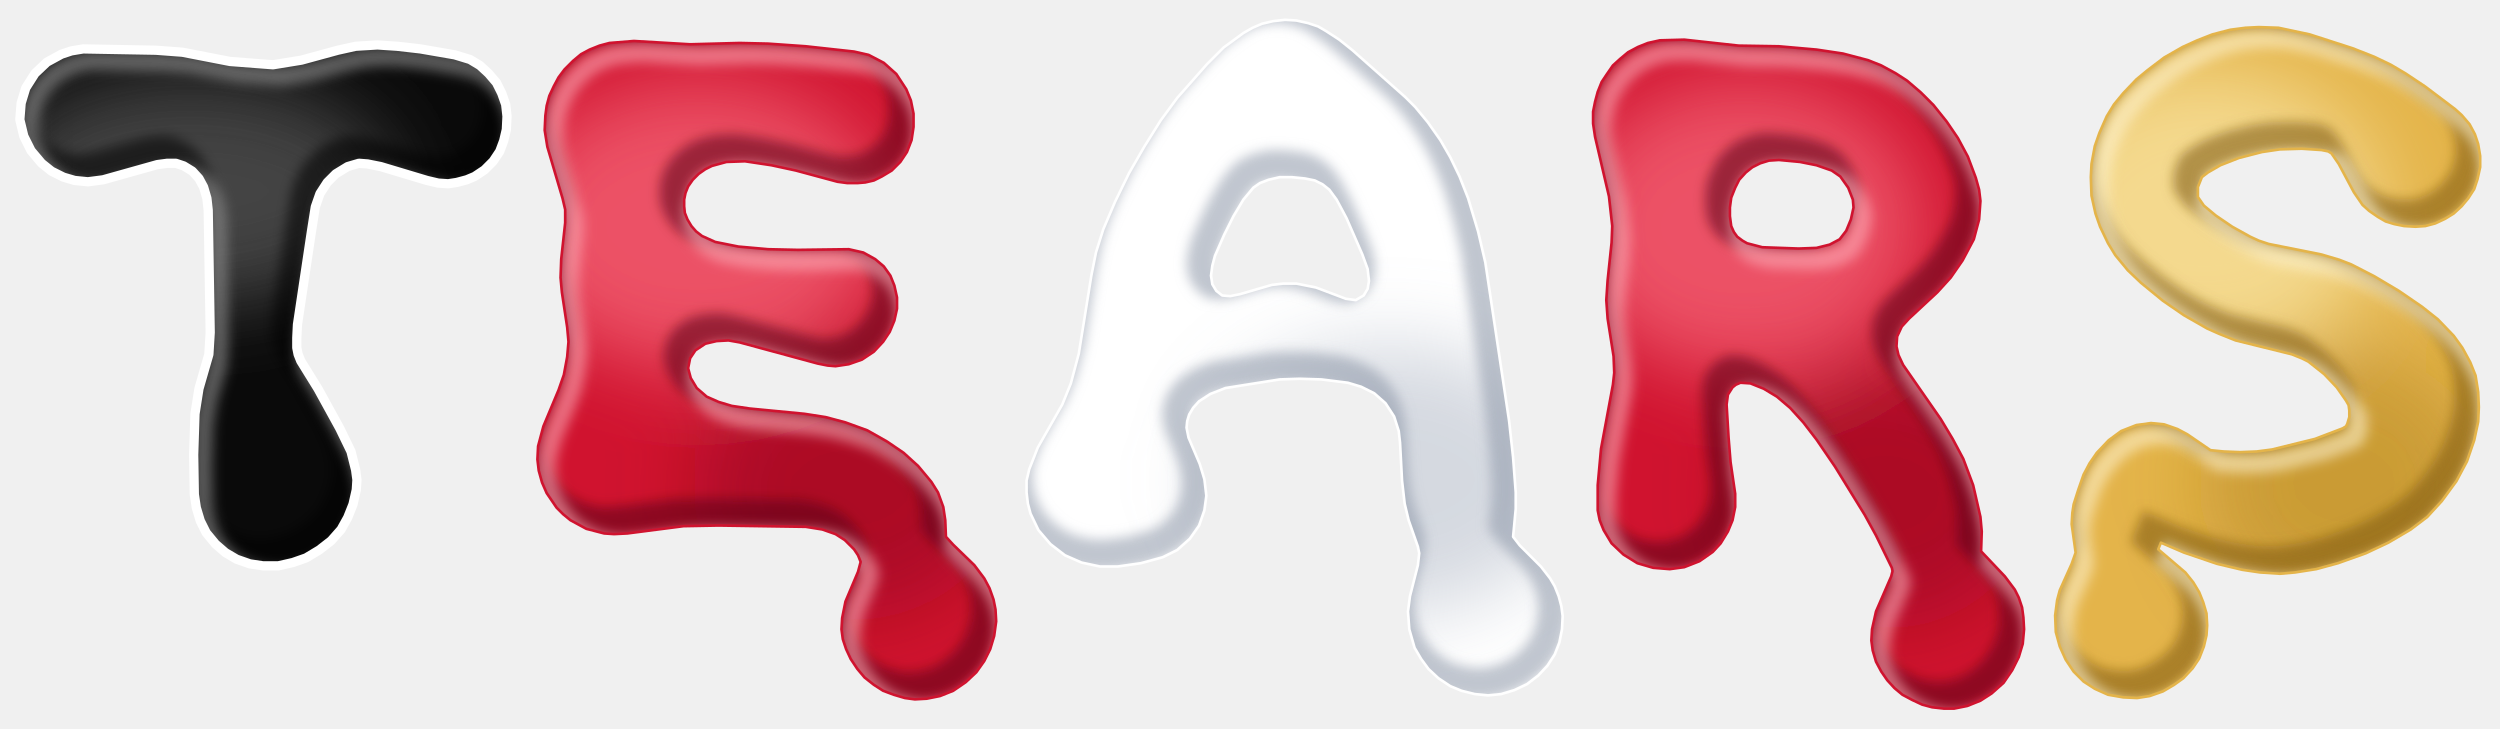
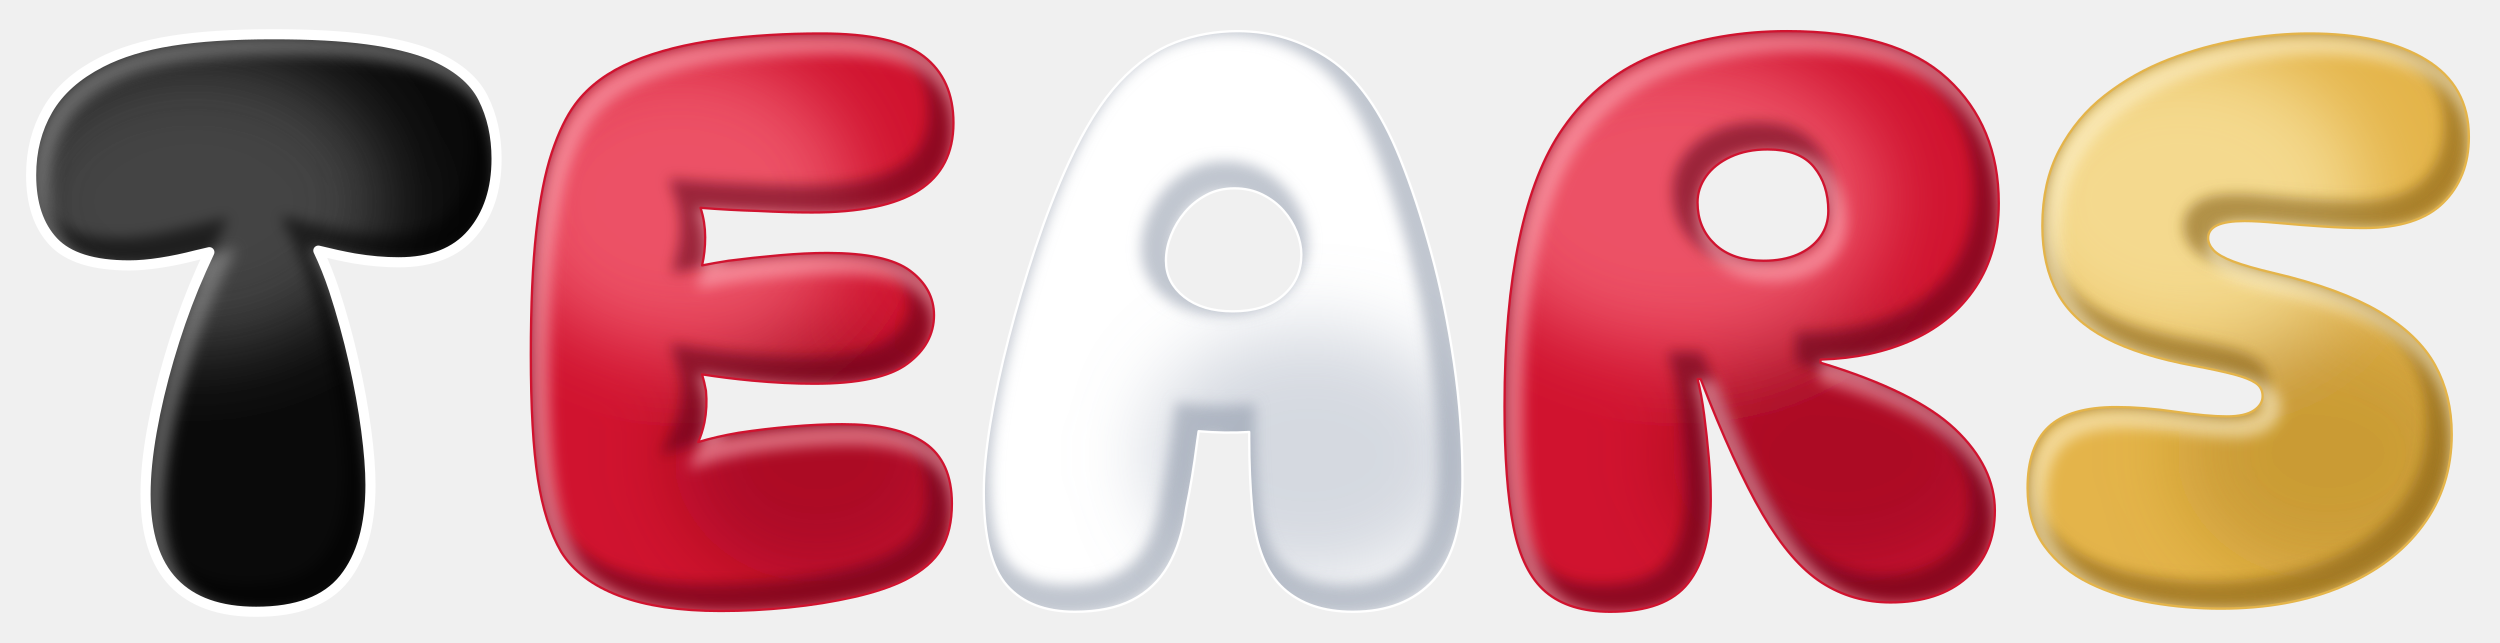
- <svg xmlns="http://www.w3.org/2000/svg" xmlns:xlink="http://www.w3.org/1999/xlink" viewBox="0 0 3782 1102" aria-hidden="true">
-   <style>.liq{animation:liq 11s ease-in-out infinite alternate}.liq2{animation:liq2 13s ease-in-out infinite alternate}.l0 .liq{animation-delay:-2s}.l1 .liq{animation-delay:-5s}.l2 .liq{animation-delay:-8s}.l3 .liq{animation-delay:-3.5s}.l4 .liq{animation-delay:-6.5s}.l0 .liq2{animation-delay:-4s}.l1 .liq2{animation-delay:-1s}.l2 .liq2{animation-delay:-7s}.l3 .liq2{animation-delay:-9s}.l4 .liq2{animation-delay:-2.5s}@keyframes liq{from{transform:translate(-70px,-45px) scale(1.04)}to{transform:translate(70px,40px) scale(.96)}}@keyframes liq2{from{transform:translate(55px,30px)}to{transform:translate(-60px,-35px)}}@media(prefers-reduced-motion:reduce){.liq,.liq2{animation:none}}</style>
+ <svg xmlns="http://www.w3.org/2000/svg" xmlns:xlink="http://www.w3.org/1999/xlink" viewBox="0 0 3212 826" aria-hidden="true">
+   <style>.liq{animation:liq 11s ease-in-out infinite alternate}.liq2{animation:liq2 13s ease-in-out infinite alternate}.l0 .liq{animation-delay:-2s}.l1 .liq{animation-delay:-5s}.l2 .liq{animation-delay:-8s}.l3 .liq{animation-delay:-3.5s}.l4 .liq{animation-delay:-6.5s}.l0 .liq2{animation-delay:-4s}.l1 .liq2{animation-delay:-1s}.l2 .liq2{animation-delay:-7s}.l3 .liq2{animation-delay:-9s}.l4 .liq2{animation-delay:-2.5s}@keyframes liq{from{transform:translate(-60px,-35px) scale(1.04)}to{transform:translate(60px,30px) scale(.96)}}@keyframes liq2{from{transform:translate(45px,25px)}to{transform:translate(-50px,-28px)}}@media(prefers-reduced-motion:reduce){.liq,.liq2{animation:none}}</style>
  <defs>
    <filter id="tears-blur" x="-40%" y="-40%" width="180%" height="180%">
-       <feGaussianBlur stdDeviation="60" />
+       <feGaussianBlur stdDeviation="50" />
    </filter>
    <filter id="tears-soft" x="-20%" y="-20%" width="140%" height="140%">
-       <feGaussianBlur stdDeviation="9" />
+       <feGaussianBlur stdDeviation="8" />
    </filter>
-     <path id="p-t" fill-rule="evenodd" d="M421,856 L443,851 L463,844 L483,832 L501,818 L516,801 L526,783 L534,763 L539,741 L540,726 L538,711 L531,683 L514,648 L481,588 L455,546 L451,536 L449,526 L449,511 L450,491 L471,351 L477,313 L484,293 L495,276 L508,263 L526,252 L543,247 L556,248 L576,252 L646,273 L663,277 L678,278 L691,276 L706,272 L718,267 L733,257 L746,244 L756,229 L762,213 L766,196 L767,176 L765,158 L759,141 L751,125 L739,111 L726,99 L711,90 L688,83 L636,74 L601,70 L571,68 L538,70 L511,76 L456,91 L413,98 L348,93 L276,79 L236,76 L126,74 L108,77 L93,82 L71,94 L53,111 L39,133 L32,156 L30,181 L36,206 L47,228 L63,247 L78,259 L96,268 L113,273 L133,275 L156,272 L238,249 L253,247 L266,247 L278,251 L291,259 L301,270 L308,283 L313,300 L315,318 L318,503 L316,536 L301,588 L295,626 L293,688 L294,748 L297,768 L303,788 L312,806 L326,823 L341,836 L358,846 L378,853 L398,856 Z" />
+     <path id="p-t" d="M351 44Q423 44 471.5 50.5Q520 57 553 70Q603 91 620.5 125.5Q638 160 638 204Q638 263 606.5 300.0Q575 337 512 337Q485 337 455 332Q433 328 409 322Q420 345 429 372Q444 418 454.5 464.5Q465 511 470.5 552.5Q476 594 476 623Q476 701 442.0 743.5Q408 786 329 786Q259 786 223.0 748.5Q187 711 187 635Q187 599 195.0 554.0Q203 509 217.0 461.0Q231 413 249 369Q259 345 269 324Q261 326 252 328Q229 334 206.5 337.5Q184 341 166 341Q97 341 68.5 310.5Q40 280 40 225Q40 178 61.5 141.0Q83 104 130 80Q167 61 220.0 52.5Q273 44 351 44Z" />
    <clipPath id="c-t">
-       <use xlink:href="#p-t" clip-rule="evenodd" />
+       <use xlink:href="#p-t" />
    </clipPath>
-     <path id="p-e" fill-rule="evenodd" d="M1402,1057 L1422,1053 L1442,1045 L1461,1032 L1477,1017 L1489,1000 L1498,982 L1504,962 L1507,940 L1506,922 L1503,907 L1497,890 L1489,875 L1474,855 L1442,824 L1431,812 L1430,787 L1427,767 L1419,745 L1409,729 L1389,705 L1367,685 L1342,668 L1312,651 L1279,639 L1249,631 L1217,626 L1134,618 L1107,614 L1087,608 L1069,600 L1054,587 L1045,572 L1041,557 L1044,542 L1052,530 L1067,520 L1084,516 L1102,515 L1119,518 L1237,550 L1252,553 L1264,554 L1284,551 L1304,544 L1322,532 L1336,517 L1346,502 L1353,485 L1357,467 L1357,450 L1353,432 L1347,417 L1337,403 L1324,392 L1306,382 L1284,377 L1207,378 L1162,377 L1117,373 L1082,366 L1062,357 L1053,350 L1046,342 L1040,332 L1036,322 L1035,312 L1035,302 L1037,292 L1041,282 L1048,272 L1057,263 L1067,256 L1077,251 L1099,245 L1127,244 L1167,250 L1204,258 L1267,275 L1282,277 L1297,277 L1309,276 L1322,273 L1334,267 L1349,258 L1362,245 L1372,230 L1379,212 L1382,192 L1382,172 L1378,152 L1371,135 L1356,112 L1337,95 L1314,83 L1292,78 L1219,70 L1162,66 L1119,65 L1044,67 L959,62 L922,65 L907,69 L892,75 L879,82 L867,92 L854,105 L845,117 L838,130 L831,145 L827,160 L825,175 L824,197 L828,222 L851,300 L855,317 L855,337 L849,392 L848,420 L850,442 L858,495 L860,517 L858,540 L853,567 L845,590 L822,645 L814,675 L813,695 L815,712 L820,730 L827,746 L842,768 L852,778 L863,787 L887,800 L914,807 L929,808 L949,807 L1034,796 L1087,795 L1219,797 L1244,801 L1264,808 L1278,817 L1292,831 L1298,840 L1302,850 L1298,865 L1279,910 L1274,935 L1273,952 L1275,967 L1280,982 L1287,997 L1297,1012 L1308,1025 L1322,1036 L1336,1045 L1352,1051 L1369,1056 L1384,1058 Z" />
+     <path id="p-e" d="M1055.0 43Q1149.0 43 1187.0 72.5Q1225.0 102 1225.0 158Q1225.0 216 1180.5 244.5Q1136.0 273 1043.0 273Q1012.0 273 973.0 271Q938.0 270 900.0 267Q906.0 285 906.0 305Q906.0 324 902.0 341Q917.0 338 936.0 335Q967.0 331 1001.0 328.0Q1035.0 325 1063.0 325Q1139.0 325 1169.5 348.0Q1200.0 371 1200.0 405Q1200.0 442 1165.5 467.5Q1131.0 493 1046.0 493Q1009.0 493 966.0 489Q934.0 486 902.0 481Q905.0 491 907.0 502Q909.0 523 905.0 543Q902.0 557 897.0 568Q920.0 561 949.0 556Q982.0 551 1017.0 548.0Q1052.0 545 1082.0 545Q1153.0 545 1188.0 569.0Q1223.0 593 1223.0 647Q1223.0 682 1209.5 705.0Q1196.0 728 1163.0 745Q1137.0 758 1097.5 767.0Q1058.0 776 1013.5 780.5Q969.0 785 926.0 785Q847.0 785 795.5 765.5Q744.0 746 721.0 709Q700.0 673 691.0 615.0Q682.0 557 682.0 456Q682.0 360 689.0 297.5Q696.0 235 709.0 196.0Q722.0 157 739.0 134Q765.0 99 813.0 79.0Q861.0 59 924.0 51.0Q987.0 43 1055.0 43Z" />
    <clipPath id="c-e">
-       <use xlink:href="#p-e" clip-rule="evenodd" />
+       <use xlink:href="#p-e" />
    </clipPath>
-     <path id="p-a" fill-rule="evenodd" d="M2271,1050 L2291,1044 L2310,1035 L2327,1022 L2341,1007 L2352,990 L2359,972 L2363,952 L2364,932 L2362,917 L2358,902 L2352,887 L2345,875 L2331,857 L2299,825 L2289,812 L2293,770 L2293,745 L2289,692 L2283,637 L2247,397 L2236,350 L2221,300 L2208,267 L2194,238 L2179,212 L2160,185 L2141,162 L2126,147 L2046,76 L2026,60 L2006,47 L1994,40 L1979,35 L1961,31 L1944,30 L1926,32 L1909,36 L1895,42 L1881,50 L1851,72 L1826,97 L1781,148 L1756,182 L1731,222 L1708,262 L1687,305 L1669,347 L1658,382 L1651,417 L1632,535 L1620,580 L1607,612 L1570,677 L1557,710 L1553,727 L1553,745 L1555,762 L1559,777 L1571,802 L1589,823 L1611,840 L1636,851 L1664,857 L1691,857 L1726,852 L1759,843 L1781,832 L1800,815 L1814,795 L1822,772 L1825,750 L1822,725 L1815,702 L1798,662 L1795,647 L1796,637 L1799,627 L1805,617 L1814,607 L1831,596 L1854,587 L1936,574 L1966,573 L1999,574 L2039,579 L2059,585 L2079,595 L2096,610 L2109,630 L2116,652 L2118,670 L2121,727 L2125,762 L2131,787 L2145,827 L2147,837 L2145,855 L2133,902 L2130,925 L2132,952 L2140,980 L2150,997 L2161,1012 L2176,1026 L2194,1038 L2211,1045 L2231,1050 L2251,1052 ZM2051,454 L2036,452 L1991,435 L1961,429 L1941,429 L1924,431 L1876,445 L1861,448 L1849,447 L1840,440 L1834,430 L1832,417 L1834,402 L1838,387 L1852,355 L1866,327 L1881,302 L1896,284 L1906,277 L1919,272 L1936,268 L1954,268 L1974,270 L1989,273 L2001,279 L2011,287 L2022,302 L2037,330 L2061,385 L2069,407 L2071,425 L2069,437 L2063,447 Z" />
+     <path id="p-a" d="M1381.0 786Q1324.0 786 1294.0 752.5Q1264.0 719 1264.0 632Q1264.0 595 1272.5 543.5Q1281.0 492 1296.0 434.0Q1311.0 376 1330.5 317.5Q1350.0 259 1373.0 209Q1404.0 142 1438.0 105.5Q1472.0 69 1510.0 54.5Q1548.0 40 1590.0 40Q1655.0 40 1708.5 76.0Q1762.0 112 1799.0 204Q1820.0 256 1838.5 323.5Q1857.0 391 1868.0 466.0Q1879.0 541 1879.0 616Q1879.0 704 1842.0 745.0Q1805.0 786 1738.0 786Q1682.0 786 1649.0 756.0Q1616.0 726 1609.0 656Q1605.0 611 1605.0 563Q1605.0 559 1605.0 555Q1573.0 557 1540.0 554Q1539.0 561 1538.0 568Q1532.0 615 1524.0 653Q1518.0 697 1501.0 726.5Q1484.0 756 1454.5 771.0Q1425.0 786 1381.0 786ZM1584.0 400Q1625.0 400 1648.5 379.5Q1672.0 359 1672.0 327Q1672.0 313 1666.0 298.0Q1660.0 283 1649.0 270.5Q1638.0 258 1622.0 250.0Q1606.0 242 1586.0 242.0Q1566.0 242 1550.0 250.5Q1534.0 259 1522.5 272.5Q1511.0 286 1504.5 302.5Q1498.0 319 1498.0 335Q1498.0 363 1521.5 381.5Q1545.0 400 1584.0 400Z" />
    <clipPath id="c-a">
-       <use xlink:href="#p-a" clip-rule="evenodd" />
+       <use xlink:href="#p-a" />
    </clipPath>
-     <path id="p-r" fill-rule="evenodd" d="M2956,1072 L2976,1068 L2996,1060 L3013,1049 L3031,1033 L3044,1014 L3054,994 L3060,974 L3062,952 L3061,934 L3059,919 L3054,904 L3048,892 L3033,872 L2997,834 L2998,804 L2996,782 L2985,734 L2970,694 L2954,664 L2936,634 L2879,552 L2872,537 L2869,524 L2870,509 L2877,494 L2888,482 L2931,442 L2951,420 L2969,394 L2986,362 L2994,332 L2996,304 L2994,287 L2989,269 L2977,237 L2962,209 L2945,184 L2925,159 L2906,140 L2885,122 L2868,111 L2846,99 L2826,91 L2788,81 L2748,75 L2691,70 L2630,69 L2548,60 L2511,61 L2493,65 L2478,71 L2463,79 L2451,89 L2440,99 L2431,112 L2423,124 L2417,139 L2413,154 L2410,169 L2410,187 L2413,207 L2434,297 L2439,342 L2438,367 L2432,424 L2430,454 L2432,482 L2441,539 L2442,564 L2440,582 L2422,679 L2417,734 L2417,772 L2420,787 L2426,802 L2438,822 L2456,839 L2477,852 L2501,859 L2526,861 L2548,858 L2571,849 L2591,835 L2603,822 L2614,804 L2621,787 L2625,767 L2625,747 L2618,699 L2615,662 L2612,612 L2614,597 L2621,586 L2626,582 L2633,579 L2648,580 L2668,588 L2688,600 L2708,617 L2728,639 L2748,665 L2776,706 L2821,779 L2838,810 L2862,859 L2863,864 L2861,872 L2838,925 L2832,952 L2831,969 L2833,984 L2838,1001 L2846,1016 L2855,1029 L2866,1041 L2878,1051 L2893,1059 L2908,1066 L2923,1070 L2941,1072 ZM2748,375 L2721,376 L2666,374 L2643,368 L2636,364 L2628,358 L2623,351 L2619,342 L2617,327 L2617,314 L2619,299 L2625,284 L2631,272 L2641,261 L2651,253 L2663,247 L2676,243 L2691,242 L2723,245 L2748,250 L2771,258 L2784,267 L2796,284 L2803,302 L2804,314 L2800,332 L2793,349 L2783,362 L2768,370 Z" />
+     <path id="p-r" d="M2069.0 786Q2016.0 786 1986.0 760.5Q1956.0 735 1944.5 677.0Q1933.0 619 1933.0 522Q1933.0 397 1952.0 307.5Q1971.0 218 2008.0 165Q2055.0 97 2131.5 68.5Q2208.0 40 2296.0 40Q2436.0 40 2502.0 101.0Q2568.0 162 2568.0 261Q2568.0 324 2538.5 368.5Q2509.0 413 2457.5 436.5Q2406.0 460 2339.0 462V466Q2461.0 503 2512.0 551.5Q2563.0 600 2563.0 656Q2563.0 710 2527.0 742.0Q2491.0 774 2429.0 774Q2380.0 774 2340.5 748.5Q2301.0 723 2264.5 660.5Q2228.0 598 2185.0 487H2181.0Q2186.0 506 2189.5 533.0Q2193.0 560 2195.5 588.5Q2198.0 617 2198.0 642Q2198.0 712 2169.0 749.0Q2140.0 786 2069.0 786ZM2266.0 335Q2291.0 335 2309.5 327.0Q2328.0 319 2338.5 304.5Q2349.0 290 2349.0 271Q2349.0 237 2330.5 214.5Q2312.0 192 2271.0 192Q2244.0 192 2223.5 201.5Q2203.0 211 2192.0 226.5Q2181.0 242 2181.0 260Q2181.0 293 2203.5 314.0Q2226.0 335 2266.0 335Z" />
    <clipPath id="c-r">
-       <use xlink:href="#p-r" clip-rule="evenodd" />
+       <use xlink:href="#p-r" />
    </clipPath>
-     <path id="p-s" fill-rule="evenodd" d="M3233,1056 L3252,1053 L3272,1046 L3289,1036 L3303,1026 L3317,1011 L3327,996 L3334,978 L3338,961 L3339,946 L3338,928 L3333,911 L3327,896 L3318,881 L3306,866 L3265,831 L3269,821 L3304,836 L3354,853 L3392,862 L3419,866 L3449,868 L3472,866 L3504,861 L3537,852 L3579,837 L3613,821 L3647,801 L3672,782 L3694,758 L3716,728 L3732,698 L3743,666 L3749,638 L3750,616 L3749,593 L3745,568 L3737,548 L3725,526 L3712,508 L3688,483 L3664,464 L3629,440 L3592,418 L3557,400 L3539,393 L3512,385 L3432,369 L3417,364 L3404,358 L3377,343 L3352,326 L3334,311 L3325,298 L3325,283 L3331,268 L3340,261 L3359,250 L3387,239 L3422,230 L3449,226 L3482,225 L3512,227 L3522,229 L3527,232 L3538,248 L3561,291 L3574,310 L3584,319 L3597,328 L3609,335 L3622,339 L3637,342 L3654,343 L3669,342 L3684,338 L3699,331 L3712,323 L3724,312 L3734,300 L3743,286 L3748,271 L3752,253 L3752,236 L3749,218 L3744,203 L3736,188 L3724,174 L3714,165 L3669,131 L3639,111 L3617,98 L3592,86 L3559,73 L3494,52 L3447,42 L3417,41 L3397,42 L3374,45 L3347,52 L3324,61 L3302,71 L3274,87 L3249,106 L3232,120 L3212,141 L3198,158 L3187,176 L3176,201 L3169,221 L3164,248 L3163,268 L3164,296 L3170,323 L3177,343 L3189,368 L3200,386 L3219,409 L3239,428 L3272,455 L3304,477 L3339,497 L3357,505 L3382,515 L3467,536 L3482,542 L3492,547 L3516,566 L3535,586 L3549,606 L3553,613 L3554,621 L3554,631 L3551,641 L3549,645 L3544,648 L3502,664 L3437,680 L3414,683 L3389,684 L3364,683 L3344,681 L3309,657 L3294,649 L3274,642 L3254,640 L3232,643 L3209,652 L3190,666 L3172,685 L3161,701 L3152,718 L3144,741 L3137,763 L3135,776 L3134,793 L3140,836 L3134,853 L3116,893 L3112,908 L3109,931 L3110,956 L3116,978 L3125,998 L3137,1016 L3152,1031 L3169,1042 L3189,1051 L3212,1055 Z" />
+     <path id="p-s" d="M2853.0 782Q2809.0 782 2765.0 774.5Q2721.0 767 2685.0 749.5Q2649.0 732 2627.0 702.0Q2605.0 672 2605.0 627Q2605.0 574 2632.0 548.5Q2659.0 523 2719.0 523Q2754.0 523 2795.0 529.0Q2836.0 535 2861.0 535Q2884.0 535 2895.5 527.5Q2907.0 520 2907.0 509Q2907.0 498 2898.0 492.0Q2889.0 486 2870.0 481.0Q2851.0 476 2819.0 470Q2749.0 457 2706.0 434.5Q2663.0 412 2643.5 376.5Q2624.0 341 2624.0 290Q2624.0 234 2646.0 192.5Q2668.0 151 2704.5 122.5Q2741.0 94 2786.0 76.5Q2831.0 59 2878.0 51.0Q2925.0 43 2967.0 43Q3061.0 43 3116.5 76.5Q3172.0 110 3172.0 176Q3172.0 228 3139.0 260.5Q3106.0 293 3037.0 293Q3014.0 293 2984.0 291.0Q2954.0 289 2927.0 286.5Q2900.0 284 2884.0 284Q2860.0 284 2848.5 289.5Q2837.0 295 2837.0 306Q2837.0 314 2844.0 321.5Q2851.0 329 2869.5 336.0Q2888.0 343 2922.0 351Q3007.0 371 3057.0 400.5Q3107.0 430 3128.5 469.0Q3150.0 508 3150.0 558Q3150.0 625 3112.5 675.5Q3075.0 726 3008.0 754.0Q2941.0 782 2853.0 782Z" />
    <clipPath id="c-s">
-       <use xlink:href="#p-s" clip-rule="evenodd" />
+       <use xlink:href="#p-s" />
    </clipPath>
  </defs>
  <g class="tl l0">
    <g clip-path="url(#c-t)">
-       <rect x="-50" y="-12" width="897" height="948" fill="#0a0a0a" />
+       <rect x="-20" y="-16" width="718" height="862" fill="#0a0a0a" />
      <g filter="url(#tears-blur)">
-         <ellipse class="liq" cx="288" cy="289" rx="310" ry="173" fill="#6a6a6a" opacity="0.6" />
-         <ellipse class="liq2" cx="531" cy="604" rx="251" ry="158" fill="#000000" opacity="0.0" />
+         <ellipse class="liq" cx="249" cy="259" rx="251" ry="193" fill="#6a6a6a" opacity="0.6" />
+         <ellipse class="liq2" cx="447" cy="586" rx="203" ry="163" fill="#000000" opacity="0.0" />
      </g>
-       <use xlink:href="#p-t" fill="none" stroke="#000000" stroke-width="46" opacity=".55" filter="url(#tears-soft)" transform="translate(-14 -18)" />
-       <use xlink:href="#p-t" fill="none" stroke="#9a9a9a" stroke-width="30" opacity="0.55" filter="url(#tears-soft)" transform="translate(13 17)" />
+       <use xlink:href="#p-t" fill="none" stroke="#000000" stroke-width="40" opacity=".55" filter="url(#tears-soft)" transform="translate(-12 -15)" />
+       <use xlink:href="#p-t" fill="none" stroke="#9a9a9a" stroke-width="26" opacity="0.55" filter="url(#tears-soft)" transform="translate(11 14)" />
    </g>
-     <use xlink:href="#p-t" fill="none" stroke="#ffffff" stroke-width="14" stroke-linejoin="round" />
+     <use xlink:href="#p-t" fill="none" stroke="#ffffff" stroke-width="13" stroke-linejoin="round" />
  </g>
  <g class="tl l1">
    <g clip-path="url(#c-e)">
-       <rect x="733" y="-18" width="853" height="1155" fill="#d0132f" />
+       <rect x="622" y="-17" width="663" height="862" fill="#d0132f" />
      <g filter="url(#tears-blur)">
-         <ellipse class="liq" cx="1056" cy="341" rx="291" ry="219" fill="#ff7a8a" opacity="0.6" />
-         <ellipse class="liq2" cx="1285" cy="739" rx="236" ry="199" fill="#7d0a1c" opacity="0.42" />
+         <ellipse class="liq" cx="872" cy="258" rx="228" ry="193" fill="#ff7a8a" opacity="0.6" />
+         <ellipse class="liq2" cx="1051" cy="585" rx="185" ry="163" fill="#7d0a1c" opacity="0.42" />
      </g>
-       <use xlink:href="#p-e" fill="none" stroke="#5a0614" stroke-width="46" opacity=".55" filter="url(#tears-soft)" transform="translate(-14 -18)" />
-       <use xlink:href="#p-e" fill="none" stroke="#ffb3bd" stroke-width="30" opacity="0.55" filter="url(#tears-soft)" transform="translate(13 17)" />
+       <use xlink:href="#p-e" fill="none" stroke="#5a0614" stroke-width="40" opacity=".55" filter="url(#tears-soft)" transform="translate(-12 -15)" />
+       <use xlink:href="#p-e" fill="none" stroke="#ffb3bd" stroke-width="26" opacity="0.55" filter="url(#tears-soft)" transform="translate(11 14)" />
    </g>
-     <use xlink:href="#p-e" fill="none" stroke="#d0132f" stroke-width="4" stroke-linejoin="round" />
+     <use xlink:href="#p-e" fill="none" stroke="#d0132f" stroke-width="3" stroke-linejoin="round" />
  </g>
  <g class="tl l2">
    <g clip-path="url(#c-a)">
-       <rect x="1473" y="-50" width="971" height="1182" fill="#ffffff" />
+       <rect x="1204" y="-20" width="735" height="866" fill="#ffffff" />
      <g filter="url(#tears-blur)">
-         <ellipse class="liq" cx="1837" cy="316" rx="341" ry="225" fill="#ffffff" opacity="0.0" />
-         <ellipse class="liq2" cx="2104" cy="725" rx="276" ry="204" fill="#9aa4b4" opacity="0.42" />
+         <ellipse class="liq" cx="1479" cy="256" rx="258" ry="194" fill="#ffffff" opacity="0.0" />
+         <ellipse class="liq2" cx="1682" cy="585" rx="209" ry="164" fill="#9aa4b4" opacity="0.42" />
      </g>
-       <use xlink:href="#p-a" fill="none" stroke="#8d97a8" stroke-width="46" opacity=".55" filter="url(#tears-soft)" transform="translate(-14 -18)" />
-       <use xlink:href="#p-a" fill="none" stroke="#ffffff" stroke-width="30" opacity="0.0" filter="url(#tears-soft)" transform="translate(13 17)" />
+       <use xlink:href="#p-a" fill="none" stroke="#8d97a8" stroke-width="40" opacity=".55" filter="url(#tears-soft)" transform="translate(-12 -15)" />
+       <use xlink:href="#p-a" fill="none" stroke="#ffffff" stroke-width="26" opacity="0.0" filter="url(#tears-soft)" transform="translate(11 14)" />
    </g>
-     <use xlink:href="#p-a" fill="none" stroke="#ffffff" stroke-width="4" stroke-linejoin="round" />
+     <use xlink:href="#p-a" fill="none" stroke="#ffffff" stroke-width="3" stroke-linejoin="round" />
  </g>
  <g class="tl l3">
    <g clip-path="url(#c-r)">
-       <rect x="2330" y="-20" width="812" height="1172" fill="#d0132f" />
+       <rect x="1873" y="-20" width="755" height="866" fill="#d0132f" />
      <g filter="url(#tears-blur)">
-         <ellipse class="liq" cx="2638" cy="343" rx="274" ry="223" fill="#ff7a8a" opacity="0.6" />
-         <ellipse class="liq2" cx="2854" cy="748" rx="222" ry="202" fill="#7d0a1c" opacity="0.42" />
+         <ellipse class="liq" cx="2155" cy="256" rx="267" ry="194" fill="#ff7a8a" opacity="0.6" />
+         <ellipse class="liq2" cx="2365" cy="585" rx="216" ry="164" fill="#7d0a1c" opacity="0.42" />
      </g>
-       <use xlink:href="#p-r" fill="none" stroke="#5a0614" stroke-width="46" opacity=".55" filter="url(#tears-soft)" transform="translate(-14 -18)" />
-       <use xlink:href="#p-r" fill="none" stroke="#ffb3bd" stroke-width="30" opacity="0.55" filter="url(#tears-soft)" transform="translate(13 17)" />
+       <use xlink:href="#p-r" fill="none" stroke="#5a0614" stroke-width="40" opacity=".55" filter="url(#tears-soft)" transform="translate(-12 -15)" />
+       <use xlink:href="#p-r" fill="none" stroke="#ffb3bd" stroke-width="26" opacity="0.55" filter="url(#tears-soft)" transform="translate(11 14)" />
    </g>
-     <use xlink:href="#p-r" fill="none" stroke="#d0132f" stroke-width="4" stroke-linejoin="round" />
+     <use xlink:href="#p-r" fill="none" stroke="#d0132f" stroke-width="3" stroke-linejoin="round" />
  </g>
  <g class="tl l4">
    <g clip-path="url(#c-s)">
-       <rect x="3028" y="-39" width="804" height="1175" fill="#e4b44a" />
+       <rect x="2545" y="-17" width="687" height="859" fill="#e4b44a" />
      <g filter="url(#tears-blur)">
-         <ellipse class="liq" cx="3334" cy="325" rx="270" ry="223" fill="#fff2bb" opacity="0.6" />
-         <ellipse class="liq2" cx="3546" cy="731" rx="219" ry="203" fill="#a87c1e" opacity="0.42" />
+         <ellipse class="liq" cx="2803" cy="257" rx="238" ry="192" fill="#fff2bb" opacity="0.6" />
+         <ellipse class="liq2" cx="2991" cy="582" rx="193" ry="163" fill="#a87c1e" opacity="0.42" />
      </g>
-       <use xlink:href="#p-s" fill="none" stroke="#7a5510" stroke-width="46" opacity=".55" filter="url(#tears-soft)" transform="translate(-14 -18)" />
-       <use xlink:href="#p-s" fill="none" stroke="#fff6d6" stroke-width="30" opacity="0.55" filter="url(#tears-soft)" transform="translate(13 17)" />
+       <use xlink:href="#p-s" fill="none" stroke="#7a5510" stroke-width="40" opacity=".55" filter="url(#tears-soft)" transform="translate(-12 -15)" />
+       <use xlink:href="#p-s" fill="none" stroke="#fff6d6" stroke-width="26" opacity="0.55" filter="url(#tears-soft)" transform="translate(11 14)" />
    </g>
-     <use xlink:href="#p-s" fill="none" stroke="#e4b44a" stroke-width="4" stroke-linejoin="round" />
+     <use xlink:href="#p-s" fill="none" stroke="#e4b44a" stroke-width="3" stroke-linejoin="round" />
  </g>
</svg>
